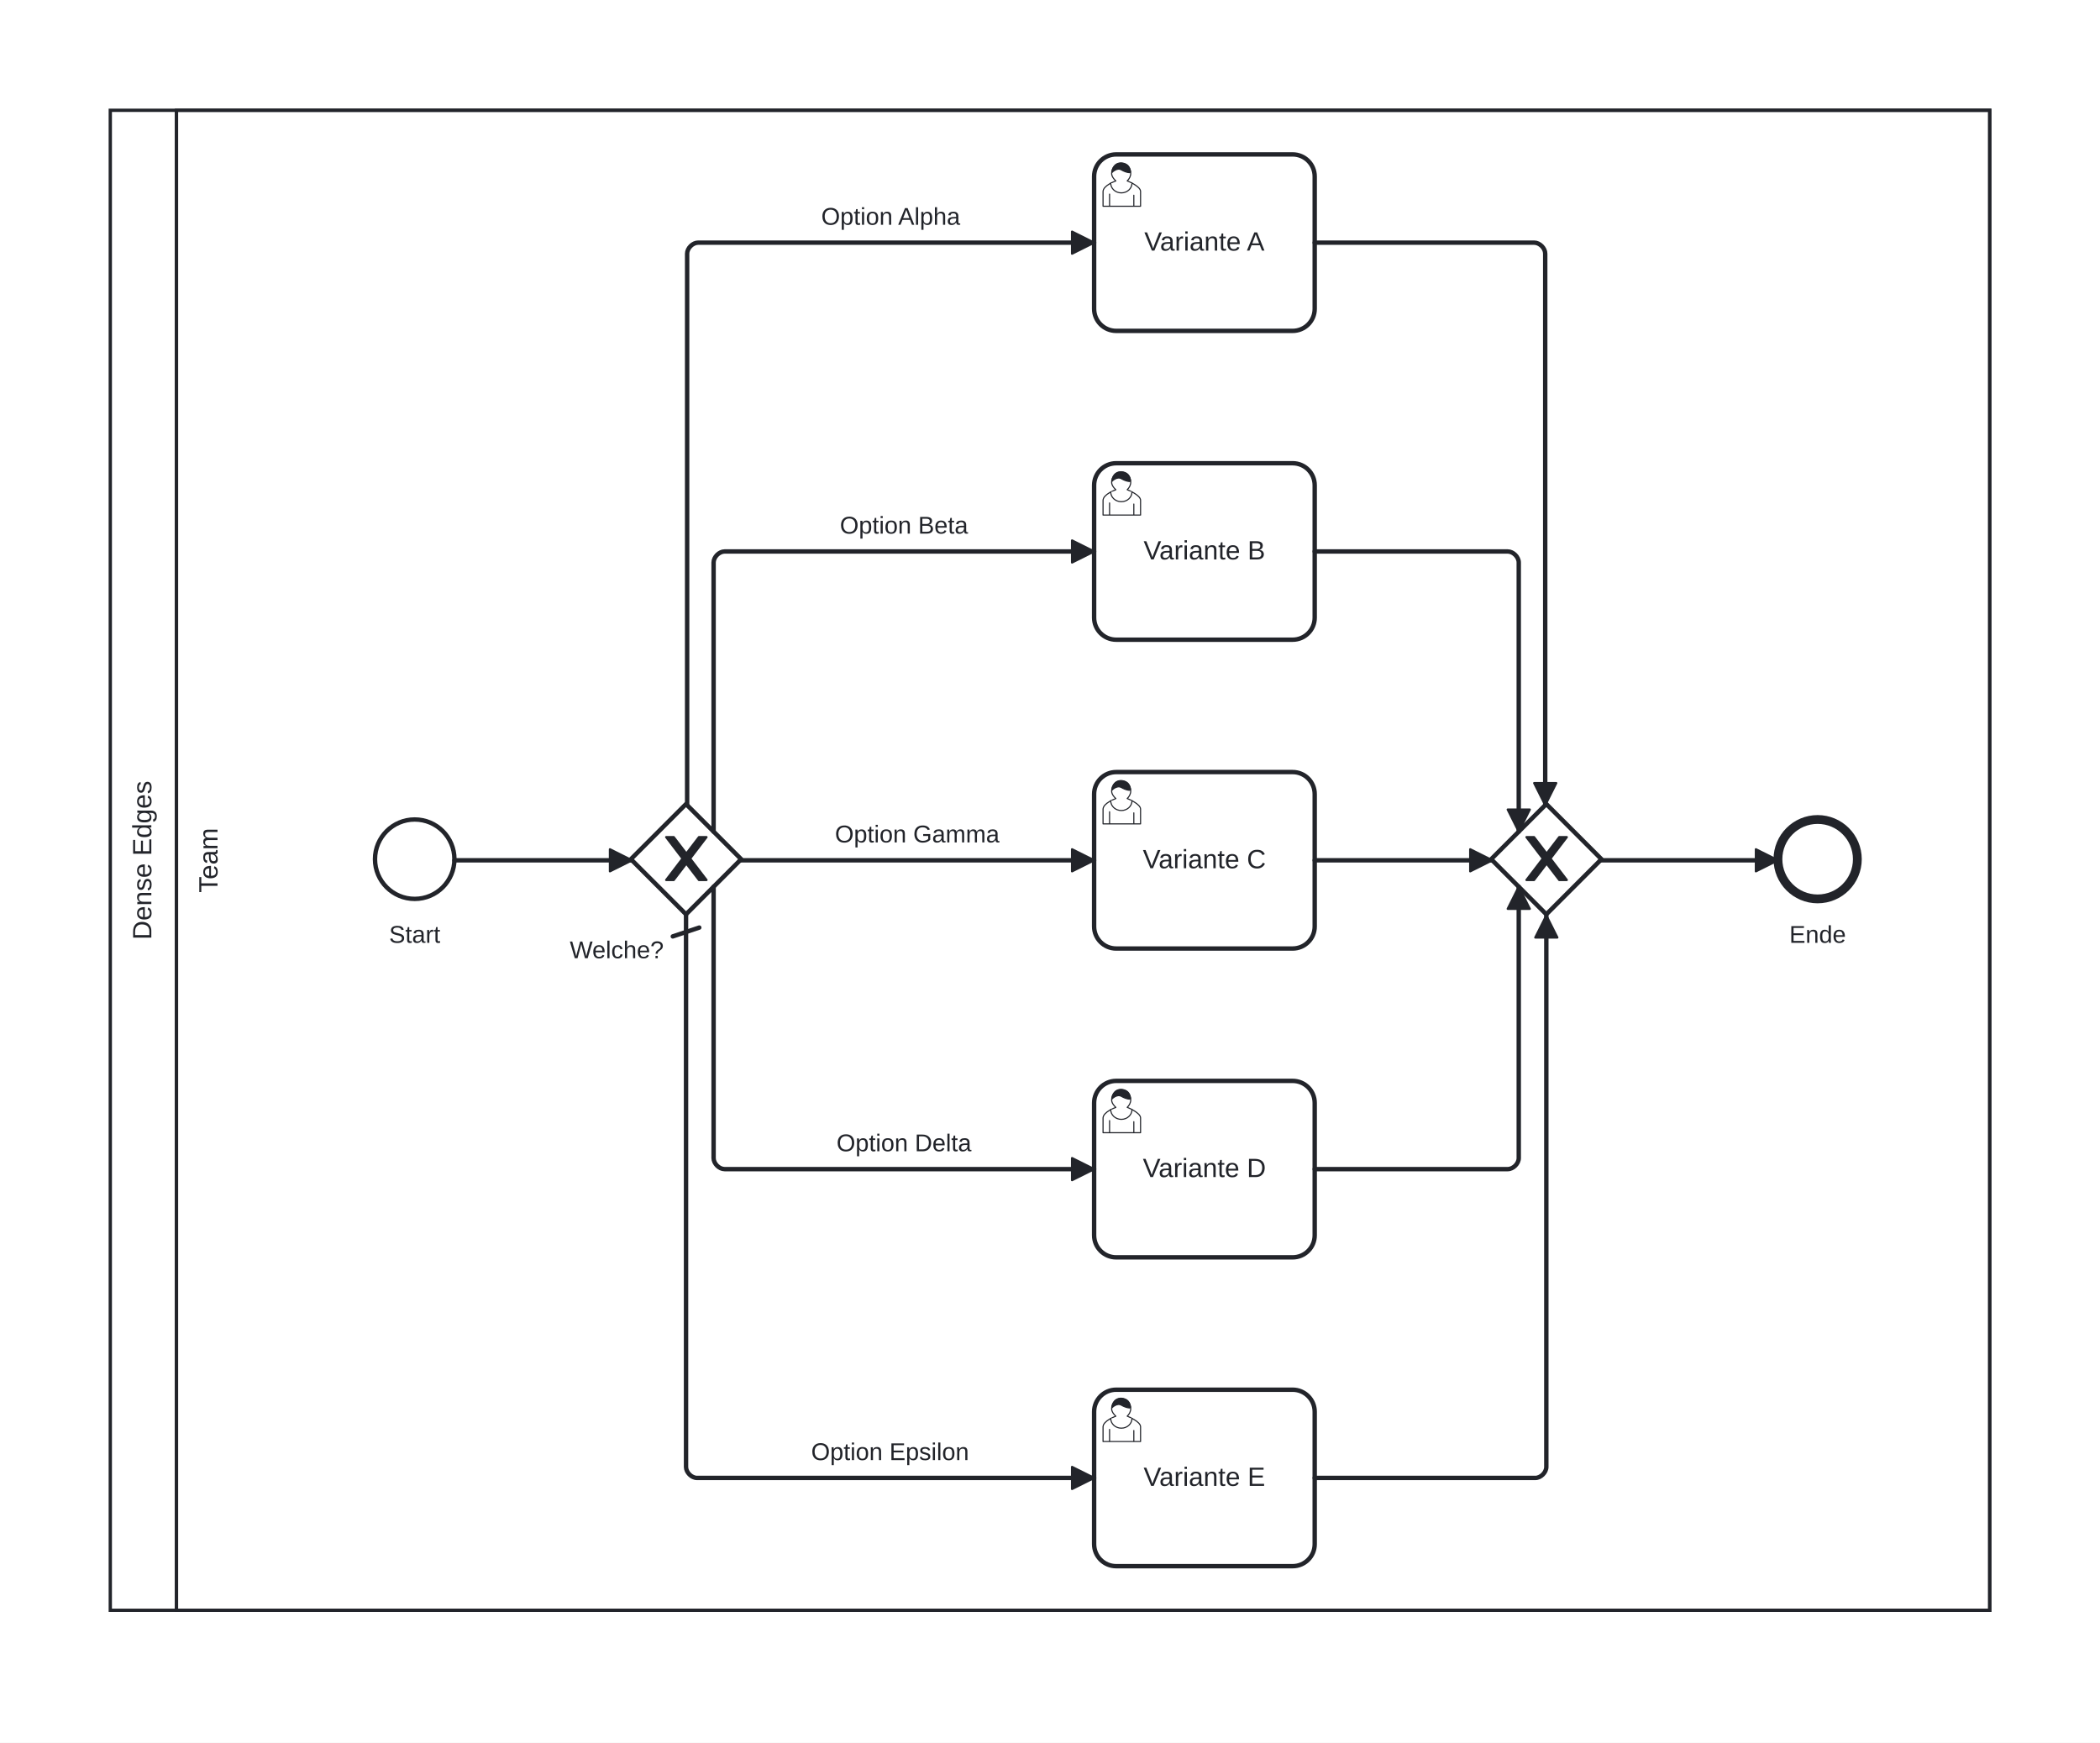
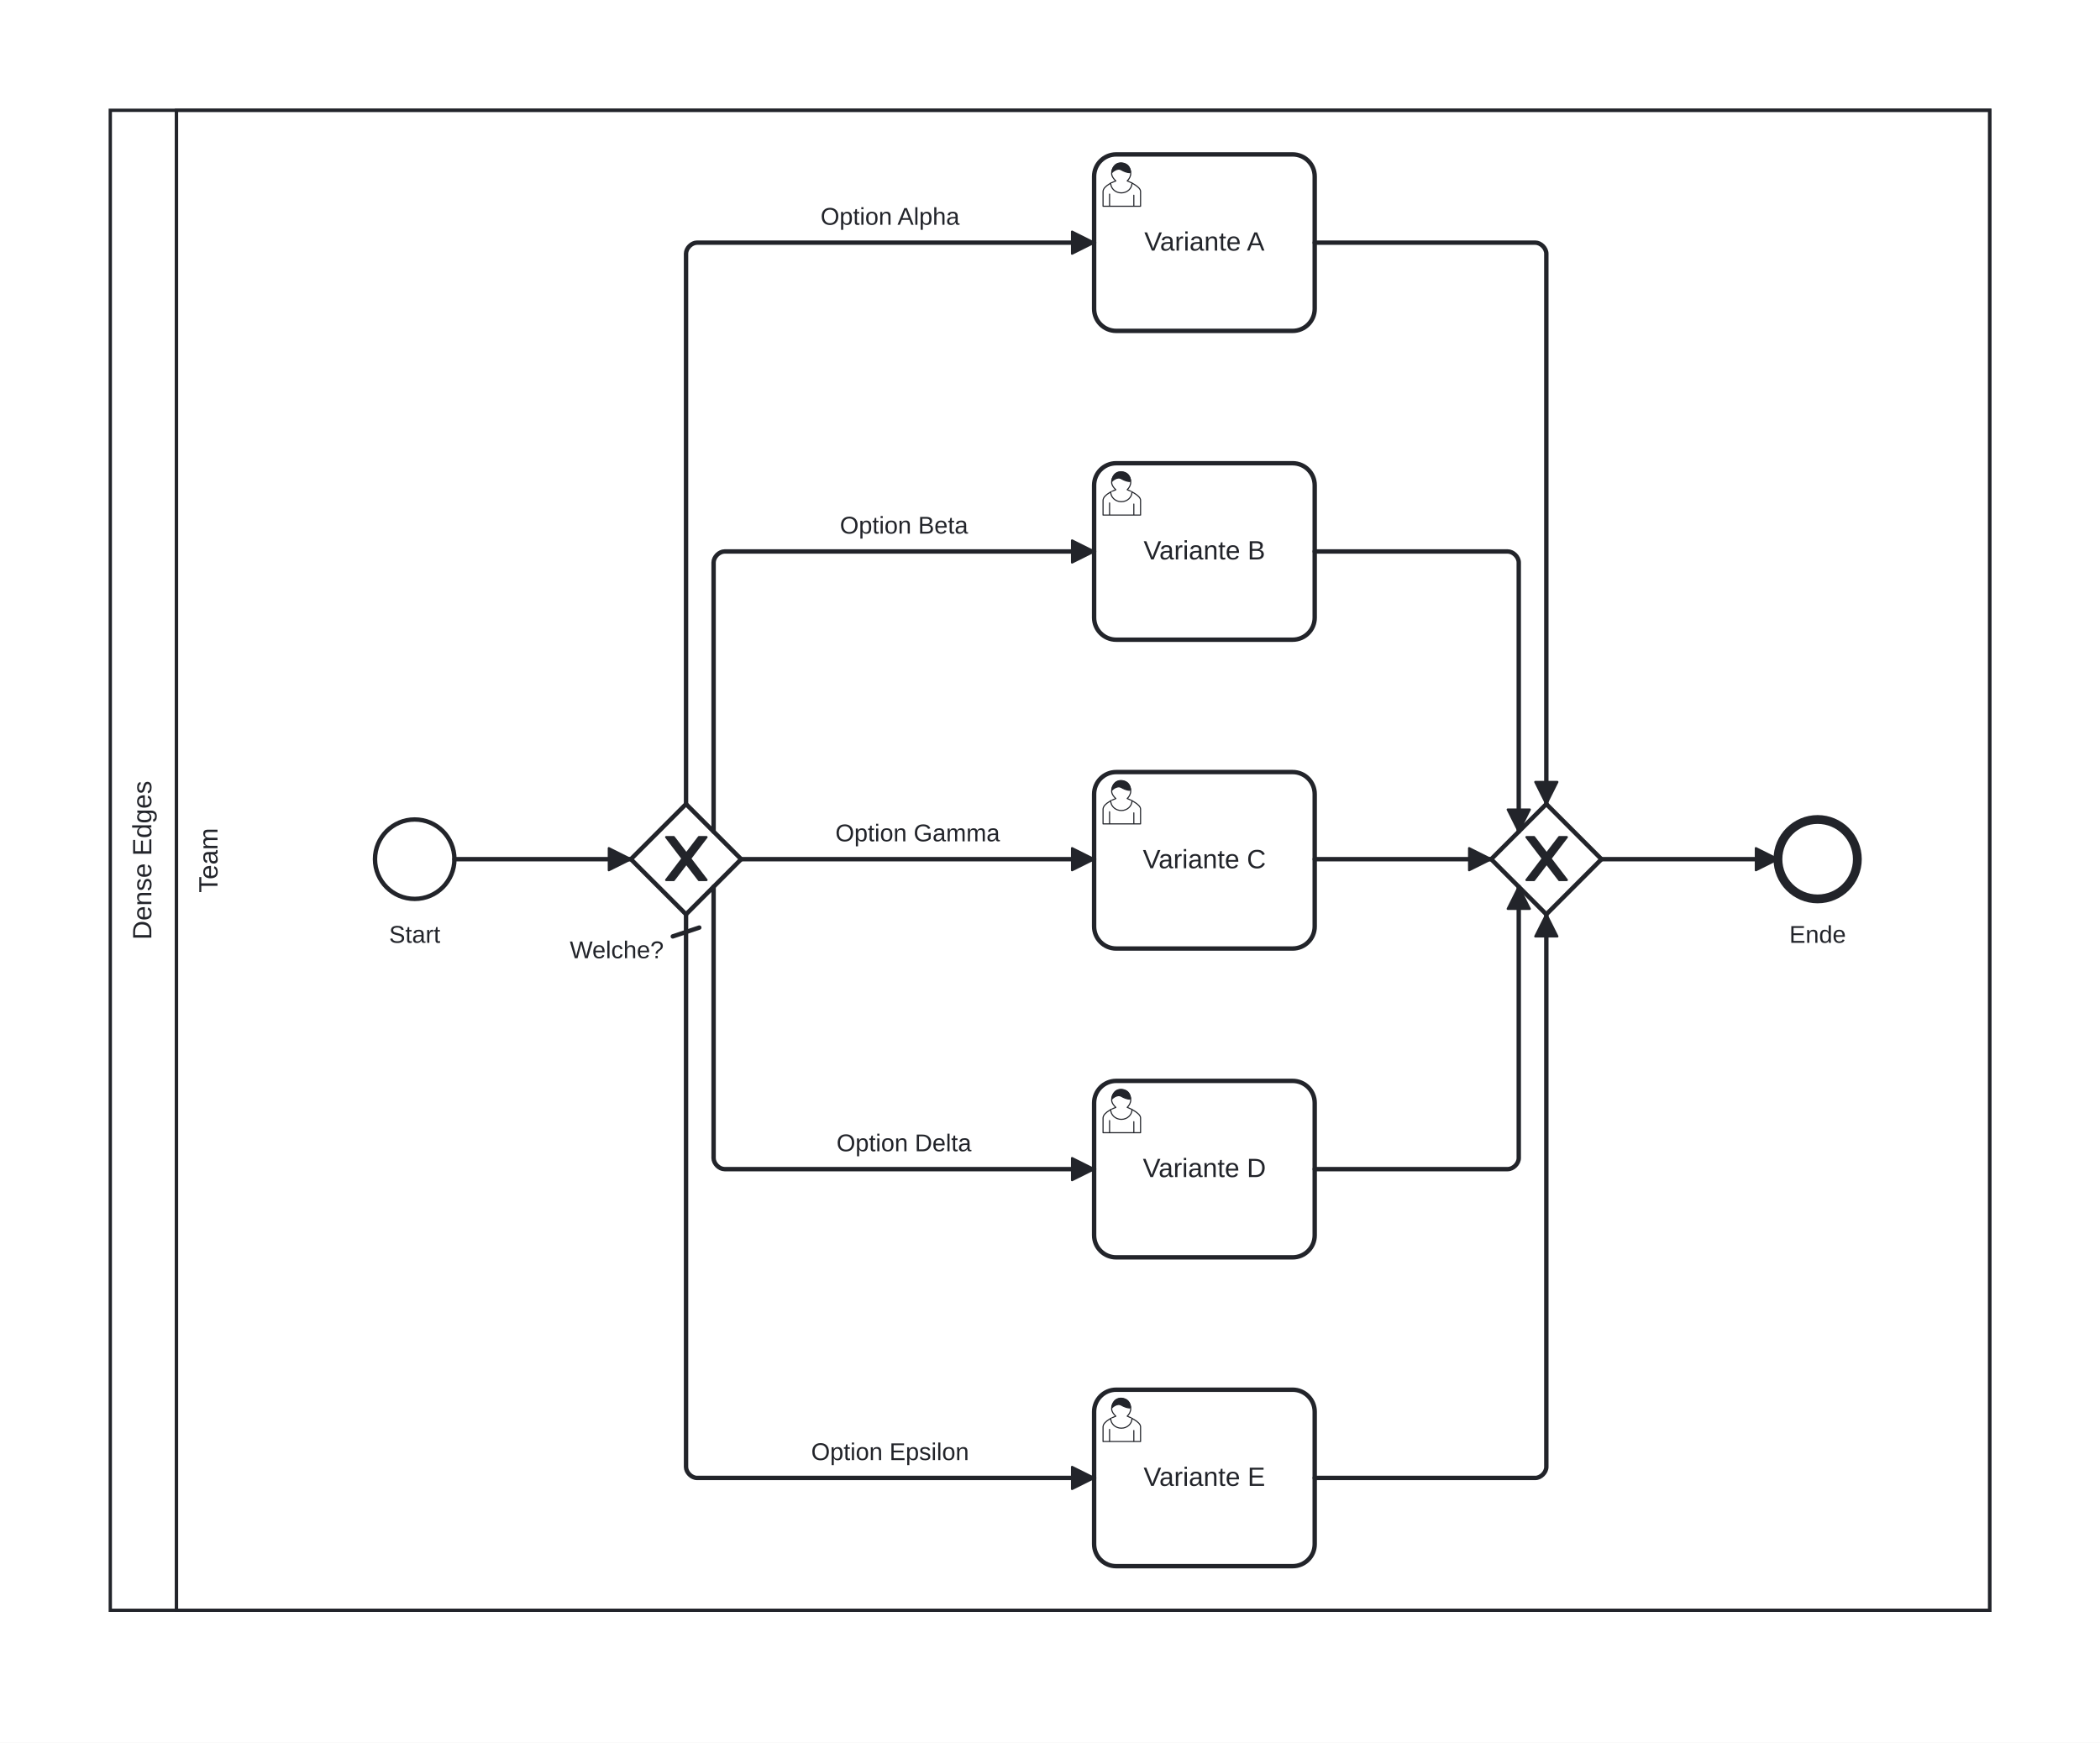
<svg xmlns="http://www.w3.org/2000/svg" width="952" height="790" viewBox="0 0 952 790" font-family="Arial, sans-serif">
  <defs>
    <marker id="seq-end" viewBox="0 0 20 20" refX="11" refY="10" markerWidth="10" markerHeight="10" orient="auto">
      <path d="M 1 5 L 11 10 L 1 15 Z" fill="#22242a" stroke="#22242a" stroke-width="1" stroke-linecap="round" stroke-linejoin="round" />
    </marker>
    <marker id="seq-default-src" viewBox="0 0 20 20" refX="0" refY="10" markerWidth="10" markerHeight="10" orient="auto">
      <path d="M 6 4 L 10 16" fill="none" stroke="#22242a" stroke-width="2" stroke-linecap="round" />
    </marker>
    <marker id="seq-conditional-src" viewBox="0 0 20 20" refX="-1" refY="10" markerWidth="10" markerHeight="10" orient="auto">
      <path d="M 0 10 L 8 6 L 16 10 L 8 14 Z" fill="#ffffff" stroke="#22242a" stroke-width="2" stroke-linejoin="round" />
    </marker>
    <marker id="msg-start" viewBox="0 0 20 20" refX="6" refY="6" markerWidth="20" markerHeight="20" orient="auto">
      <circle cx="6" cy="6" r="3.5" fill="#ffffff" stroke="#22242a" stroke-width="1" stroke-dasharray="10000, 1" />
    </marker>
    <marker id="msg-end" viewBox="0 0 20 20" refX="8.5" refY="5" markerWidth="20" markerHeight="20" orient="auto">
      <path d="m 1 5 l 0 -3 l 7 3 l -7 3 z" fill="#ffffff" stroke="#22242a" stroke-width="1" stroke-linecap="round" stroke-linejoin="round" stroke-dasharray="10000, 1" />
    </marker>
    <marker id="assoc-end" viewBox="0 0 20 20" refX="11" refY="10" markerWidth="10" markerHeight="10" orient="auto">
      <path d="M 1 5 L 11 10 L 1 15" fill="none" stroke="#22242a" stroke-width="1.5" stroke-linecap="round" stroke-linejoin="round" stroke-dasharray="10000, 1" />
    </marker>
  </defs>
  <rect width="952" height="790" fill="#ffffff" />
  <rect x="50" y="50" width="852" height="680" fill="#ffffff" fill-opacity="0.95" stroke="#22242a" stroke-width="1.5" />
  <path d="M 80 50 L 80 730" stroke="#22242a" stroke-width="1.5" fill="none" />
  <text x="68.6" y="390" text-anchor="middle" font-size="12" fill="#22242a" transform="rotate(-90,68.6,390)">Dense Edges</text>
  <rect x="80" y="50" width="822" height="680" fill="#ffffff" fill-opacity="0.25" stroke="#22242a" stroke-width="1.5" />
  <text x="98.6" y="390" text-anchor="middle" font-size="12" fill="#22242a" transform="rotate(-90,98.6,390)">Team</text>
  <g data-element-id="s1">
    <circle cx="188" cy="389.5" r="18" fill="#ffffff" fill-opacity="0.95" stroke="#22242a" stroke-width="2" />
    <text text-anchor="middle" font-size="11" fill="#22242a">
      <tspan x="188" y="427.4">Start</tspan>
    </text>
  </g>
  <g data-element-id="gw">
    <polygon points="311,364.5 336,389.5 311,414.5 286,389.5" fill="#ffffff" fill-opacity="0.95" stroke="#22242a" stroke-width="2" stroke-linejoin="round" />
    <g transform="translate(286,364.5)">
      <path d="m 16,15 7.429,9.714 -7.429,9.714 3.429,0 5.714,-7.464 5.714,7.464 3.429,0 -7.429,-9.714 7.429,-9.714 -3.429,0 -5.714,7.464 -5.714,-7.464 -3.429,0 z" fill="#22242a" stroke="#22242a" stroke-width="1" stroke-linecap="round" stroke-linejoin="round" />
    </g>
    <text text-anchor="middle" font-size="11" fill="#22242a">
      <tspan x="279.6" y="434.4">Welche?</tspan>
    </text>
  </g>
  <g data-element-id="t1">
    <rect x="496" y="70" width="100" height="80" rx="10" ry="10" fill="#ffffff" fill-opacity="0.95" stroke="#22242a" stroke-width="2" />
    <text x="546" y="113.6" text-anchor="middle" font-size="12" fill="#22242a">Variante A</text>
    <g transform="translate(496,70)">
      <path d="m 15,12 c 0.909,-0.845 1.594,-2.049 1.594,-3.385 0,-2.554 -1.805,-4.622 -4.357,-4.622 -2.552,0 -4.288,2.068 -4.288,4.622 0,1.348 0.974,2.562 1.896,3.405 -0.529,0.187 -5.669,2.097 -5.794,4.756 v 6.718 h 17 v -6.718 c 0,-2.298 -5.528,-4.595 -6.051,-4.776 zm -8,6 l 0,5.5 m 11,0 l 0,-5" fill="#ffffff" stroke="#22242a" stroke-width="0.5" stroke-linecap="round" stroke-linejoin="round" />
      <path d="m 15,12 m 2.162,1.009 c 0,2.447 -2.158,4.431 -4.821,4.431 -2.665,0 -4.822,-1.981 -4.822,-4.431 " fill="#ffffff" stroke="#22242a" stroke-width="0.5" stroke-linecap="round" stroke-linejoin="round" />
      <path d="m 15,12 m -6.9,-3.80 c 0,0 2.251,-2.358 4.274,-1.177 2.024,1.181 4.221,1.537 4.124,0.965 -0.098,-0.57 -0.117,-3.791 -4.191,-4.136 -3.575,0.001 -4.208,3.367 -4.207,4.348 z" fill="#22242a" stroke="#22242a" stroke-width="0.5" stroke-linecap="round" stroke-linejoin="round" />
    </g>
  </g>
  <g data-element-id="t2">
    <rect x="496" y="210" width="100" height="80" rx="10" ry="10" fill="#ffffff" fill-opacity="0.95" stroke="#22242a" stroke-width="2" />
    <text x="546" y="253.6" text-anchor="middle" font-size="12" fill="#22242a">Variante B</text>
    <g transform="translate(496,210)">
      <path d="m 15,12 c 0.909,-0.845 1.594,-2.049 1.594,-3.385 0,-2.554 -1.805,-4.622 -4.357,-4.622 -2.552,0 -4.288,2.068 -4.288,4.622 0,1.348 0.974,2.562 1.896,3.405 -0.529,0.187 -5.669,2.097 -5.794,4.756 v 6.718 h 17 v -6.718 c 0,-2.298 -5.528,-4.595 -6.051,-4.776 zm -8,6 l 0,5.5 m 11,0 l 0,-5" fill="#ffffff" stroke="#22242a" stroke-width="0.5" stroke-linecap="round" stroke-linejoin="round" />
      <path d="m 15,12 m 2.162,1.009 c 0,2.447 -2.158,4.431 -4.821,4.431 -2.665,0 -4.822,-1.981 -4.822,-4.431 " fill="#ffffff" stroke="#22242a" stroke-width="0.5" stroke-linecap="round" stroke-linejoin="round" />
      <path d="m 15,12 m -6.9,-3.80 c 0,0 2.251,-2.358 4.274,-1.177 2.024,1.181 4.221,1.537 4.124,0.965 -0.098,-0.57 -0.117,-3.791 -4.191,-4.136 -3.575,0.001 -4.208,3.367 -4.207,4.348 z" fill="#22242a" stroke="#22242a" stroke-width="0.5" stroke-linecap="round" stroke-linejoin="round" />
    </g>
  </g>
  <g data-element-id="t3">
    <rect x="496" y="350" width="100" height="80" rx="10" ry="10" fill="#ffffff" fill-opacity="0.95" stroke="#22242a" stroke-width="2" />
    <text x="546" y="393.6" text-anchor="middle" font-size="12" fill="#22242a">Variante C</text>
    <g transform="translate(496,350)">
      <path d="m 15,12 c 0.909,-0.845 1.594,-2.049 1.594,-3.385 0,-2.554 -1.805,-4.622 -4.357,-4.622 -2.552,0 -4.288,2.068 -4.288,4.622 0,1.348 0.974,2.562 1.896,3.405 -0.529,0.187 -5.669,2.097 -5.794,4.756 v 6.718 h 17 v -6.718 c 0,-2.298 -5.528,-4.595 -6.051,-4.776 zm -8,6 l 0,5.5 m 11,0 l 0,-5" fill="#ffffff" stroke="#22242a" stroke-width="0.5" stroke-linecap="round" stroke-linejoin="round" />
      <path d="m 15,12 m 2.162,1.009 c 0,2.447 -2.158,4.431 -4.821,4.431 -2.665,0 -4.822,-1.981 -4.822,-4.431 " fill="#ffffff" stroke="#22242a" stroke-width="0.5" stroke-linecap="round" stroke-linejoin="round" />
      <path d="m 15,12 m -6.9,-3.80 c 0,0 2.251,-2.358 4.274,-1.177 2.024,1.181 4.221,1.537 4.124,0.965 -0.098,-0.57 -0.117,-3.791 -4.191,-4.136 -3.575,0.001 -4.208,3.367 -4.207,4.348 z" fill="#22242a" stroke="#22242a" stroke-width="0.5" stroke-linecap="round" stroke-linejoin="round" />
    </g>
  </g>
  <g data-element-id="t4">
    <rect x="496" y="490" width="100" height="80" rx="10" ry="10" fill="#ffffff" fill-opacity="0.95" stroke="#22242a" stroke-width="2" />
    <text x="546" y="533.6" text-anchor="middle" font-size="12" fill="#22242a">Variante D</text>
    <g transform="translate(496,490)">
      <path d="m 15,12 c 0.909,-0.845 1.594,-2.049 1.594,-3.385 0,-2.554 -1.805,-4.622 -4.357,-4.622 -2.552,0 -4.288,2.068 -4.288,4.622 0,1.348 0.974,2.562 1.896,3.405 -0.529,0.187 -5.669,2.097 -5.794,4.756 v 6.718 h 17 v -6.718 c 0,-2.298 -5.528,-4.595 -6.051,-4.776 zm -8,6 l 0,5.5 m 11,0 l 0,-5" fill="#ffffff" stroke="#22242a" stroke-width="0.5" stroke-linecap="round" stroke-linejoin="round" />
      <path d="m 15,12 m 2.162,1.009 c 0,2.447 -2.158,4.431 -4.821,4.431 -2.665,0 -4.822,-1.981 -4.822,-4.431 " fill="#ffffff" stroke="#22242a" stroke-width="0.5" stroke-linecap="round" stroke-linejoin="round" />
      <path d="m 15,12 m -6.9,-3.80 c 0,0 2.251,-2.358 4.274,-1.177 2.024,1.181 4.221,1.537 4.124,0.965 -0.098,-0.57 -0.117,-3.791 -4.191,-4.136 -3.575,0.001 -4.208,3.367 -4.207,4.348 z" fill="#22242a" stroke="#22242a" stroke-width="0.5" stroke-linecap="round" stroke-linejoin="round" />
    </g>
  </g>
  <g data-element-id="t5">
    <rect x="496" y="630" width="100" height="80" rx="10" ry="10" fill="#ffffff" fill-opacity="0.95" stroke="#22242a" stroke-width="2" />
    <text x="546" y="673.6" text-anchor="middle" font-size="12" fill="#22242a">Variante E</text>
    <g transform="translate(496,630)">
      <path d="m 15,12 c 0.909,-0.845 1.594,-2.049 1.594,-3.385 0,-2.554 -1.805,-4.622 -4.357,-4.622 -2.552,0 -4.288,2.068 -4.288,4.622 0,1.348 0.974,2.562 1.896,3.405 -0.529,0.187 -5.669,2.097 -5.794,4.756 v 6.718 h 17 v -6.718 c 0,-2.298 -5.528,-4.595 -6.051,-4.776 zm -8,6 l 0,5.5 m 11,0 l 0,-5" fill="#ffffff" stroke="#22242a" stroke-width="0.5" stroke-linecap="round" stroke-linejoin="round" />
      <path d="m 15,12 m 2.162,1.009 c 0,2.447 -2.158,4.431 -4.821,4.431 -2.665,0 -4.822,-1.981 -4.822,-4.431 " fill="#ffffff" stroke="#22242a" stroke-width="0.5" stroke-linecap="round" stroke-linejoin="round" />
      <path d="m 15,12 m -6.9,-3.80 c 0,0 2.251,-2.358 4.274,-1.177 2.024,1.181 4.221,1.537 4.124,0.965 -0.098,-0.57 -0.117,-3.791 -4.191,-4.136 -3.575,0.001 -4.208,3.367 -4.207,4.348 z" fill="#22242a" stroke="#22242a" stroke-width="0.5" stroke-linecap="round" stroke-linejoin="round" />
    </g>
  </g>
  <g data-element-id="gwJ">
    <polygon points="701,364.5 726,389.5 701,414.5 676,389.5" fill="#ffffff" fill-opacity="0.95" stroke="#22242a" stroke-width="2" stroke-linejoin="round" />
    <g transform="translate(676,364.5)">
      <path d="m 16,15 7.429,9.714 -7.429,9.714 3.429,0 5.714,-7.464 5.714,7.464 3.429,0 -7.429,-9.714 7.429,-9.714 -3.429,0 -5.714,7.464 -5.714,-7.464 -3.429,0 z" fill="#22242a" stroke="#22242a" stroke-width="1" stroke-linecap="round" stroke-linejoin="round" />
    </g>
  </g>
  <g data-element-id="e1">
    <circle cx="824" cy="389.5" r="18" fill="#ffffff" fill-opacity="0.95" stroke="#22242a" stroke-width="4" />
    <text text-anchor="middle" font-size="11" fill="#22242a">
      <tspan x="824" y="427.4">Ende</tspan>
    </text>
  </g>
-   <path data-element-id="f0" data-waypoints="206,390 286.5,390" d="M 206 390 L 286.5 390" stroke="#22242a" stroke-width="2" fill="none" stroke-linecap="round" stroke-linejoin="round" marker-end="url(#seq-end)" />
-   <path data-element-id="f1" data-waypoints="311.5,365 311.5,110 496,110" d="M 311.5 365 L 311.5 115 C 311.5 112.5 314 110 316.5 110 L 496 110" stroke="#22242a" stroke-width="2" fill="none" stroke-linecap="round" stroke-linejoin="round" marker-end="url(#seq-end)" />
+   <path data-element-id="f0" data-waypoints="206,389.5 286,389.5" d="M 206 389.5 L 286 389.5" stroke="#22242a" stroke-width="2" fill="none" stroke-linecap="round" stroke-linejoin="round" marker-end="url(#seq-end)" />
+   <path data-element-id="f1" data-waypoints="311,364.5 311,110 496,110" d="M 311 364.5 L 311 115 C 311 112.5 313.5 110 316 110 L 496 110" stroke="#22242a" stroke-width="2" fill="none" stroke-linecap="round" stroke-linejoin="round" marker-end="url(#seq-end)" />
  <text text-anchor="middle" font-size="11" fill="#22242a">
-     <tspan x="403.8" y="101.9">Option Alpha</tspan>
+     <tspan x="403.5" y="101.9">Option Alpha</tspan>
  </text>
  <path data-element-id="f2" data-waypoints="323.5,377 323.5,250 496,250" d="M 323.5 377 L 323.5 255 C 323.5 252.5 326 250 328.5 250 L 496 250" stroke="#22242a" stroke-width="2" fill="none" stroke-linecap="round" stroke-linejoin="round" marker-end="url(#seq-end)" />
  <text text-anchor="middle" font-size="11" fill="#22242a">
    <tspan x="409.8" y="241.9">Option Beta</tspan>
  </text>
-   <path data-element-id="f3" data-waypoints="335.5,390 496,390" d="M 335.5 390 L 496 390" stroke="#22242a" stroke-width="2" fill="none" stroke-linecap="round" stroke-linejoin="round" marker-end="url(#seq-end)" />
+   <path data-element-id="f3" data-waypoints="336,389.5 496,389.5" d="M 336 389.5 L 496 389.5" stroke="#22242a" stroke-width="2" fill="none" stroke-linecap="round" stroke-linejoin="round" marker-end="url(#seq-end)" />
  <text text-anchor="middle" font-size="11" fill="#22242a">
-     <tspan x="415.8" y="381.9">Option Gamma</tspan>
+     <tspan x="416" y="381.4">Option Gamma</tspan>
  </text>
  <path data-element-id="f4" data-waypoints="323.5,402 323.5,530 496,530" d="M 323.5 402 L 323.5 525 C 323.5 527.5 326 530 328.5 530 L 496 530" stroke="#22242a" stroke-width="2" fill="none" stroke-linecap="round" stroke-linejoin="round" marker-end="url(#seq-end)" />
  <text text-anchor="middle" font-size="11" fill="#22242a">
    <tspan x="409.8" y="521.9">Option Delta</tspan>
  </text>
  <path data-element-id="f5" data-waypoints="311,414.5 311,670 496,670" d="M 311 414.5 L 311 665 C 311 667.5 313.5 670 316 670 L 496 670" stroke="#22242a" stroke-width="2" fill="none" stroke-linecap="round" stroke-linejoin="round" marker-start="url(#seq-default-src)" marker-end="url(#seq-end)" />
  <text text-anchor="middle" font-size="11" fill="#22242a">
    <tspan x="403.5" y="661.9">Option Epsilon</tspan>
  </text>
-   <path data-element-id="f6" data-waypoints="596,110 700.5,110 700.5,365" d="M 596 110 L 695.5 110 C 698 110 700.5 112.5 700.5 115 L 700.5 365" stroke="#22242a" stroke-width="2" fill="none" stroke-linecap="round" stroke-linejoin="round" marker-end="url(#seq-end)" />
+   <path data-element-id="f6" data-waypoints="596,110 701,110 701,364.5" d="M 596 110 L 696 110 C 698.5 110 701 112.5 701 115 L 701 364.5" stroke="#22242a" stroke-width="2" fill="none" stroke-linecap="round" stroke-linejoin="round" marker-end="url(#seq-end)" />
  <path data-element-id="f7" data-waypoints="596,250 688.5,250 688.5,377" d="M 596 250 L 683.5 250 C 686 250 688.5 252.5 688.5 255 L 688.5 377" stroke="#22242a" stroke-width="2" fill="none" stroke-linecap="round" stroke-linejoin="round" marker-end="url(#seq-end)" />
-   <path data-element-id="f8" data-waypoints="596,390 676.5,390" d="M 596 390 L 676.5 390" stroke="#22242a" stroke-width="2" fill="none" stroke-linecap="round" stroke-linejoin="round" marker-end="url(#seq-end)" />
+   <path data-element-id="f8" data-waypoints="596,389.5 676,389.5" d="M 596 389.5 L 676 389.5" stroke="#22242a" stroke-width="2" fill="none" stroke-linecap="round" stroke-linejoin="round" marker-end="url(#seq-end)" />
  <path data-element-id="f9" data-waypoints="596,530 688.5,530 688.5,402" d="M 596 530 L 683.5 530 C 686 530 688.5 527.5 688.5 525 L 688.5 402" stroke="#22242a" stroke-width="2" fill="none" stroke-linecap="round" stroke-linejoin="round" marker-end="url(#seq-end)" />
-   <path data-element-id="f10" data-waypoints="596,670 701,670 701,415" d="M 596 670 L 696 670 C 698.5 670 701 667.5 701 665 L 701 415" stroke="#22242a" stroke-width="2" fill="none" stroke-linecap="round" stroke-linejoin="round" marker-end="url(#seq-end)" />
-   <path data-element-id="f11" data-waypoints="725.5,390 806,390" d="M 725.5 390 L 806 390" stroke="#22242a" stroke-width="2" fill="none" stroke-linecap="round" stroke-linejoin="round" marker-end="url(#seq-end)" />
+   <path data-element-id="f10" data-waypoints="596,670 701,670 701,414.5" d="M 596 670 L 696 670 C 698.5 670 701 667.5 701 665 L 701 414.5" stroke="#22242a" stroke-width="2" fill="none" stroke-linecap="round" stroke-linejoin="round" marker-end="url(#seq-end)" />
+   <path data-element-id="f11" data-waypoints="726,389.5 806,389.5" d="M 726 389.5 L 806 389.5" stroke="#22242a" stroke-width="2" fill="none" stroke-linecap="round" stroke-linejoin="round" marker-end="url(#seq-end)" />
</svg>
